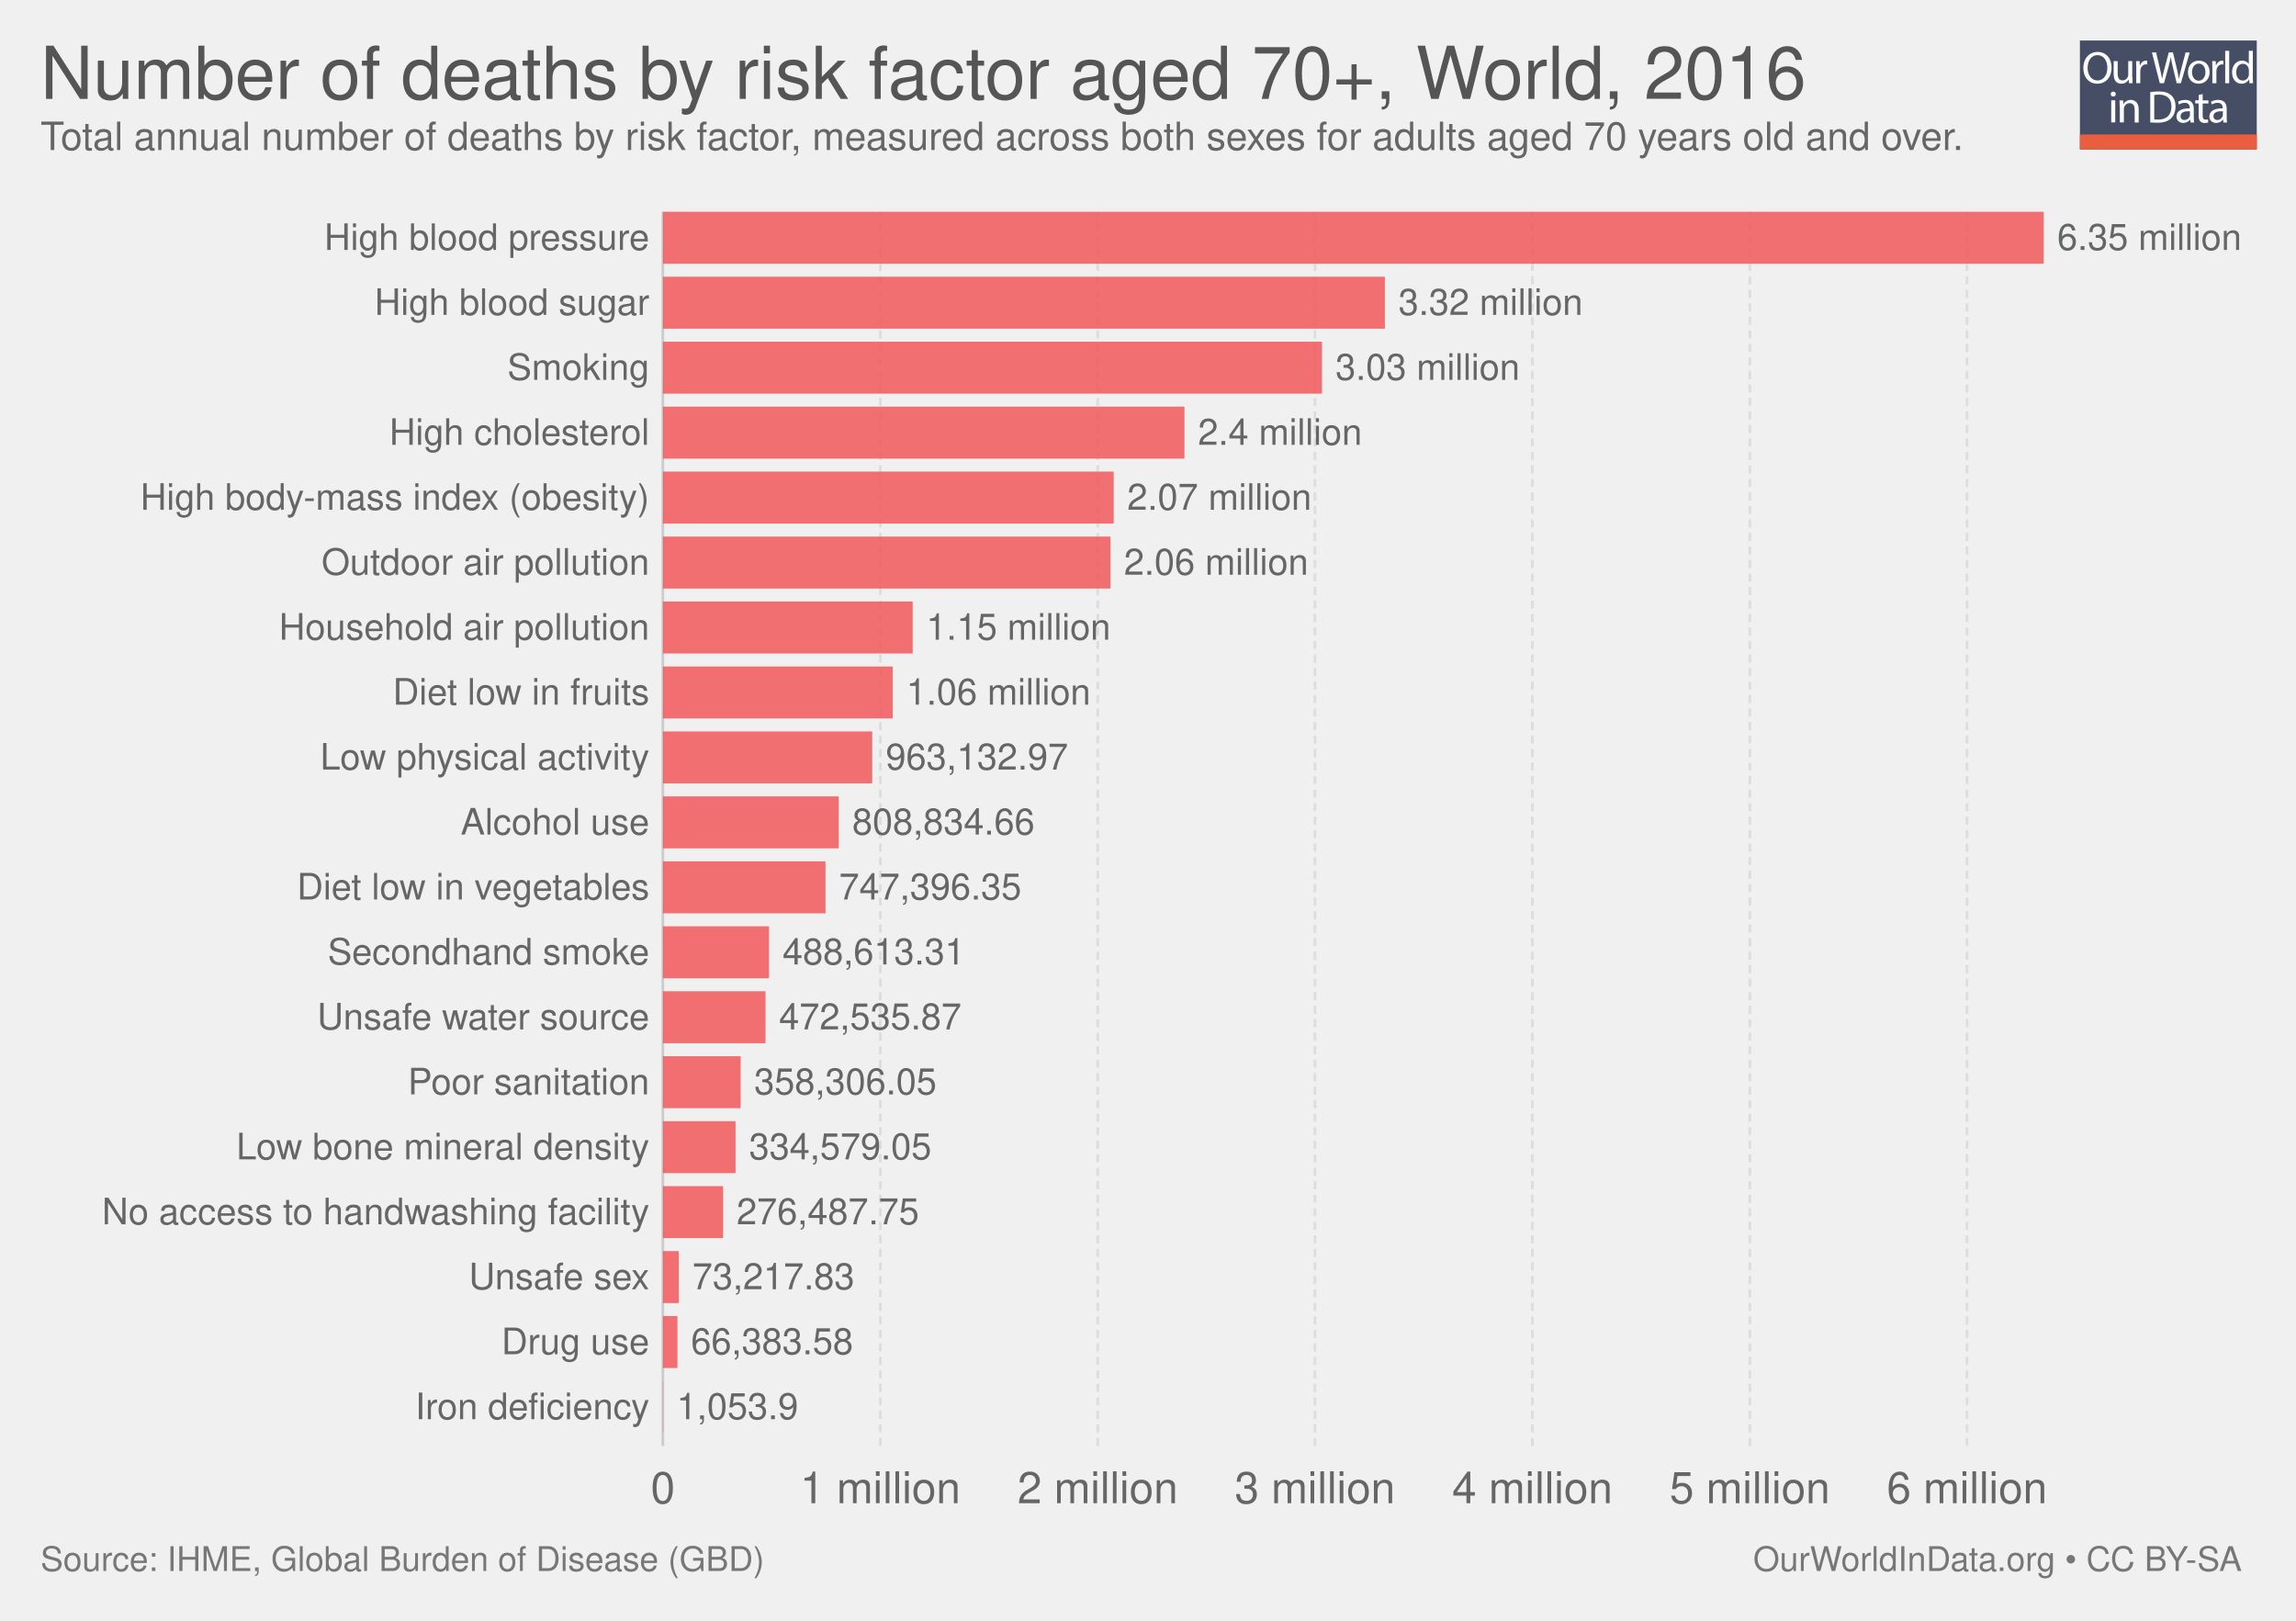
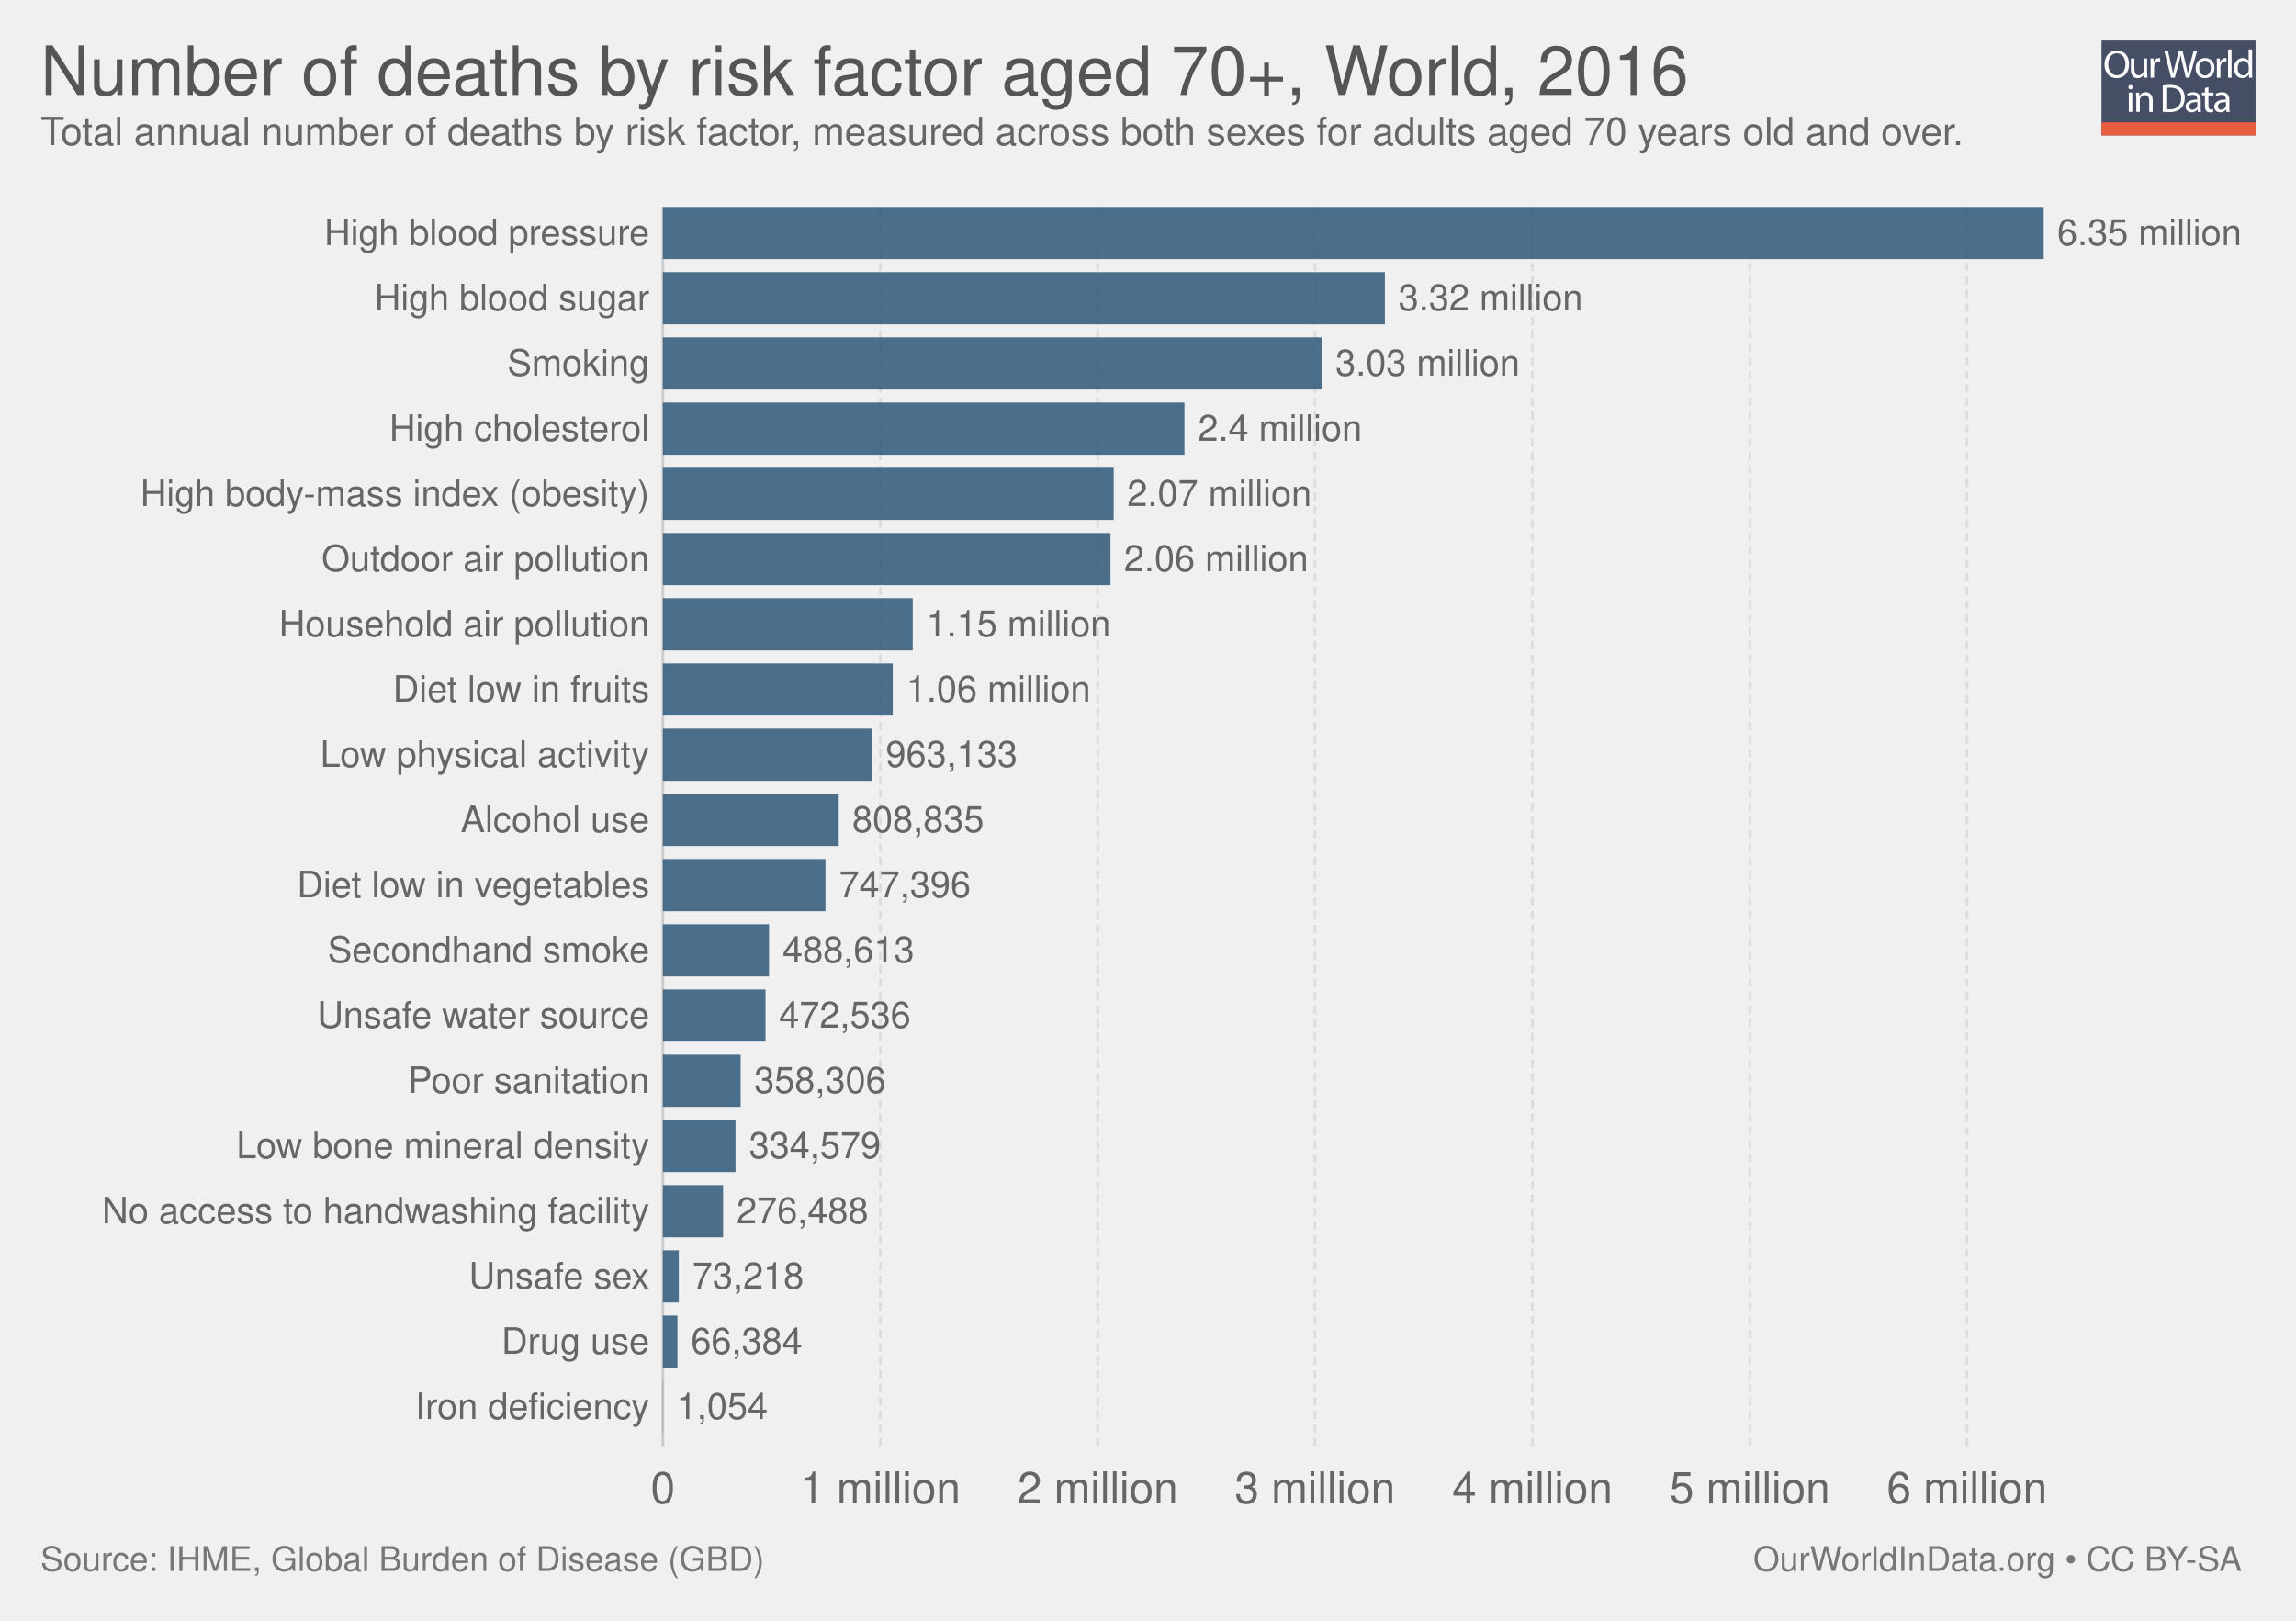
<svg xmlns="http://www.w3.org/2000/svg" xmlns:xlink="http://www.w3.org/1999/xlink" version="1.1" style="font-family: 'Helvetica Neue', Helvetica, Arial, sans-serif; font-size: 18px; background-color: white; text-rendering: optimizeLegibility; -webkit-font-smoothing: antialiased;" width="850" height="600">
  <g class="ChartTab">
    <g class="HeaderView">
-       <g opacity="0.8" transform="translate(770, 15) scale(0.31)">
+       <g opacity="0.8" transform="translate(778, 15) scale(0.27)">
        <a xlink:href="https://ourworldindata.org" target="_blank">
          <g>
            <rect x="0" y="0" fill="#1B2543" width="211.2" height="130.1" />
            <rect x="0" y="112.2" fill="#E63912" width="211.2" height="17.9" />
            <g>
              <rect x="1.2" y="12.3" fill="none" width="210.2" height="99.2" />
              <path fill="#FFFFFF" d="M37.8,32.2c0,12.7-7.7,19.4-17.1,19.4c-9.7,0-16.6-7.5-16.6-18.7c0-11.7,7.3-19.3,17.1-19.3 C31.3,13.7,37.8,21.3,37.8,32.2z M9.2,32.8c0,7.9,4.3,14.9,11.8,14.9c7.5,0,11.8-6.9,11.8-15.3c0-7.3-3.8-14.9-11.8-14.9 C13.1,17.5,9.2,24.8,9.2,32.8z" />
              <path fill="#FFFFFF" d="M62.7,43.8c0,2.7,0.1,5.1,0.2,7.2h-4.3l-0.3-4.3h-0.1c-1.3,2.1-4,4.9-8.8,4.9c-4.2,0-9.1-2.3-9.1-11.6 V24.6h4.8v14.6c0,5,1.5,8.4,5.9,8.4c3.2,0,5.5-2.2,6.3-4.4c0.3-0.7,0.4-1.6,0.4-2.5V24.6h4.8V43.8z" />
              <path fill="#FFFFFF" d="M67.3,32.8c0-3.1-0.1-5.8-0.2-8.2h4.2l0.2,5.2h0.2c1.2-3.5,4.1-5.8,7.3-5.8c0.5,0,0.9,0.1,1.4,0.2v4.5 c-0.5-0.1-1-0.2-1.6-0.2c-3.4,0-5.8,2.6-6.5,6.2c-0.1,0.7-0.2,1.4-0.2,2.2V51h-4.8V32.8z" />
              <path fill="#FFFFFF" d="M95.4,51l-9.4-36.8h5l4.4,18.6c1.1,4.6,2.1,9.2,2.7,12.7h0.1c0.6-3.7,1.8-8,3-12.8l4.9-18.5h5l4.5,18.7 c1,4.4,2,8.7,2.6,12.6h0.1c0.8-4,1.8-8.1,3-12.7l4.9-18.5h4.9L120.6,51h-5L111,31.9c-1.1-4.7-1.9-8.3-2.4-12h-0.1 c-0.7,3.7-1.5,7.3-2.8,12L100.4,51H95.4z" />
              <path fill="#FFFFFF" d="M154.9,37.6c0,9.8-6.8,14-13.2,14c-7.2,0-12.7-5.2-12.7-13.6c0-8.8,5.8-14,13.1-14 C149.8,24,154.9,29.5,154.9,37.6z M133.9,37.9c0,5.8,3.3,10.1,8,10.1c4.6,0,8-4.3,8-10.3c0-4.5-2.2-10.1-7.9-10.1 C136.3,27.6,133.9,32.8,133.9,37.9z" />
              <path fill="#FFFFFF" d="M158.2,32.8c0-3.1-0.1-5.8-0.2-8.2h4.2l0.2,5.2h0.2c1.2-3.5,4.1-5.8,7.3-5.8c0.5,0,0.9,0.1,1.4,0.2v4.5 c-0.5-0.1-1-0.2-1.6-0.2c-3.4,0-5.8,2.6-6.5,6.2c-0.1,0.7-0.2,1.4-0.2,2.2V51h-4.8V32.8z" />
              <path fill="#FFFFFF" d="M173.5,12.3h4.8V51h-4.8V12.3z" />
              <path fill="#FFFFFF" d="M206.5,12.3v31.9c0,2.3,0.1,5,0.2,6.8h-4.3l-0.2-4.6H202c-1.5,2.9-4.7,5.2-9,5.2 c-6.4,0-11.3-5.4-11.3-13.4c-0.1-8.8,5.4-14.2,11.9-14.2c4,0,6.8,1.9,8,4h0.1V12.3H206.5z M201.7,35.4c0-0.6-0.1-1.4-0.2-2 c-0.7-3.1-3.3-5.6-6.9-5.6c-5,0-7.9,4.4-7.9,10.2c0,5.3,2.6,9.8,7.8,9.8c3.2,0,6.2-2.1,7.1-5.7c0.2-0.7,0.2-1.3,0.2-2.1V35.4z" />
              <path fill="#FFFFFF" d="M42.8,64c0.1,1.6-1.1,2.9-3.1,2.9c-1.7,0-2.9-1.3-2.9-2.9c0-1.7,1.3-3,3-3C41.7,61,42.8,62.3,42.8,64z M37.4,97.8V71.4h4.8v26.4H37.4z" />
              <path fill="#FFFFFF" d="M47.5,78.6c0-2.7-0.1-5-0.2-7.1h4.3l0.3,4.4h0.1c1.3-2.5,4.4-5,8.8-5c3.7,0,9.4,2.2,9.4,11.2v15.8h-4.8 V82.6c0-4.3-1.6-7.8-6.1-7.8c-3.2,0-5.6,2.2-6.5,4.9c-0.2,0.6-0.3,1.4-0.3,2.2v15.9h-4.8V78.6z" />
              <path fill="#FFFFFF" d="M84,61.6c2.9-0.4,6.3-0.8,10.1-0.8c6.8,0,11.7,1.6,14.9,4.6c3.3,3,5.2,7.3,5.2,13.2c0,6-1.9,10.9-5.3,14.3 c-3.4,3.4-9.1,5.3-16.3,5.3c-3.4,0-6.2-0.2-8.6-0.4V61.6z M88.8,94.1c1.2,0.2,3,0.3,4.8,0.3c10.2,0,15.7-5.7,15.7-15.6 c0.1-8.7-4.9-14.2-14.9-14.2c-2.5,0-4.3,0.2-5.6,0.5V94.1z" />
              <path fill="#FFFFFF" d="M132.1,97.8l-0.4-3.3h-0.2c-1.5,2.1-4.3,3.9-8.1,3.9c-5.4,0-8.1-3.8-8.1-7.6c0-6.4,5.7-9.9,15.9-9.8v-0.5 c0-2.2-0.6-6.1-6-6.1c-2.5,0-5,0.8-6.9,2l-1.1-3.2c2.2-1.4,5.4-2.3,8.7-2.3c8.1,0,10.1,5.5,10.1,10.8v9.9c0,2.3,0.1,4.5,0.4,6.3 H132.1z M131.4,84.4c-5.3-0.1-11.2,0.8-11.2,5.9c0,3.1,2.1,4.6,4.5,4.6c3.4,0,5.6-2.2,6.4-4.4c0.2-0.5,0.3-1,0.3-1.5V84.4z" />
              <path fill="#FFFFFF" d="M146.6,63.9v7.6h6.9v3.7h-6.9v14.2c0,3.3,0.9,5.1,3.6,5.1c1.3,0,2.2-0.2,2.8-0.3l0.2,3.6 c-0.9,0.4-2.4,0.7-4.3,0.7c-2.2,0-4-0.7-5.2-2c-1.4-1.4-1.9-3.8-1.9-6.9V75.1h-4.1v-3.7h4.1v-6.3L146.6,63.9z" />
              <path fill="#FFFFFF" d="M171.4,97.8l-0.4-3.3h-0.2c-1.5,2.1-4.3,3.9-8.1,3.9c-5.4,0-8.1-3.8-8.1-7.6c0-6.4,5.7-9.9,15.9-9.8v-0.5 c0-2.2-0.6-6.1-6-6.1c-2.5,0-5,0.8-6.9,2l-1.1-3.2c2.2-1.4,5.4-2.3,8.7-2.3c8.1,0,10.1,5.5,10.1,10.8v9.9c0,2.3,0.1,4.5,0.4,6.3 H171.4z M170.7,84.4c-5.3-0.1-11.2,0.8-11.2,5.9c0,3.1,2.1,4.6,4.5,4.6c3.4,0,5.6-2.2,6.4-4.4c0.2-0.5,0.3-1,0.3-1.5V84.4z" />
            </g>
          </g>
        </a>
      </g>
      <a href="https://ourworldindata.org/grapher/deaths-by-risk-factor-over-70" target="_blank">
-         <text font-size="27.00" x="15.0" y="36.6" fill="#555">
-           <tspan x="15" y="36.6">Number of deaths by risk factor aged 70+, World, 2016</tspan>
+         <text font-size="25.20" x="15.0" y="35.2" fill="#555">
+           <tspan x="15" y="35.16">Number of deaths by risk factor aged 70+, World, 2016</tspan>
        </text>
      </a>
-       <text font-size="14.40" x="15.0" y="55.5" fill="#666">
-         <tspan x="15" y="55.52">Total annual number of deaths by risk factor, measured across both sexes for adults aged 70 years old and over.</tspan>
+       <text font-size="14.40" x="15.0" y="53.7" fill="#666">
+         <tspan x="15" y="53.72">Total annual number of deaths by risk factor, measured across both sexes for adults aged 70 years old and over.</tspan>
      </text>
    </g>
    <g class="DiscreteBarChart">
-       <rect x="15" y="78.4" width="810" height="478.1" opacity="0" fill="rgba(255,255,255,0)" />
+       <rect x="15" y="76.6" width="810" height="479.9" opacity="0" fill="rgba(255,255,255,0)" />
      <g class="HorizontalAxis">
        <text x="245.4" y="556.5" fill="#666" text-anchor="middle" font-size="16.2">0</text>
        <text x="325.9" y="556.5" fill="#666" text-anchor="middle" font-size="16.2">1 million</text>
        <text x="406.4" y="556.5" fill="#666" text-anchor="middle" font-size="16.2">2 million</text>
        <text x="486.8" y="556.5" fill="#666" text-anchor="middle" font-size="16.2">3 million</text>
        <text x="567.3" y="556.5" fill="#666" text-anchor="middle" font-size="16.2">4 million</text>
        <text x="647.8" y="556.5" fill="#666" text-anchor="middle" font-size="16.2">5 million</text>
        <text x="728.2" y="556.5" fill="#666" text-anchor="middle" font-size="16.2">6 million</text>
      </g>
      <g class="AxisGridLines">
-         <line x1="245.4" y1="535.30" x2="245.4" y2="78.40" stroke="#ccc" />
-         <line x1="325.9" y1="535.30" x2="325.9" y2="78.40" stroke="#ddd" stroke-dasharray="3,2" />
-         <line x1="406.4" y1="535.30" x2="406.4" y2="78.40" stroke="#ddd" stroke-dasharray="3,2" />
-         <line x1="486.8" y1="535.30" x2="486.8" y2="78.40" stroke="#ddd" stroke-dasharray="3,2" />
-         <line x1="567.3" y1="535.30" x2="567.3" y2="78.40" stroke="#ddd" stroke-dasharray="3,2" />
-         <line x1="647.8" y1="535.30" x2="647.8" y2="78.40" stroke="#ddd" stroke-dasharray="3,2" />
-         <line x1="728.2" y1="535.30" x2="728.2" y2="78.40" stroke="#ddd" stroke-dasharray="3,2" />
+         <line x1="245.4" y1="535.30" x2="245.4" y2="76.60" stroke="#ccc" />
+         <line x1="325.9" y1="535.30" x2="325.9" y2="76.60" stroke="#ddd" stroke-dasharray="3,2" />
+         <line x1="406.4" y1="535.30" x2="406.4" y2="76.60" stroke="#ddd" stroke-dasharray="3,2" />
+         <line x1="486.8" y1="535.30" x2="486.8" y2="76.60" stroke="#ddd" stroke-dasharray="3,2" />
+         <line x1="567.3" y1="535.30" x2="567.3" y2="76.60" stroke="#ddd" stroke-dasharray="3,2" />
+         <line x1="647.8" y1="535.30" x2="647.8" y2="76.60" stroke="#ddd" stroke-dasharray="3,2" />
+         <line x1="728.2" y1="535.30" x2="728.2" y2="76.60" stroke="#ddd" stroke-dasharray="3,2" />
      </g>
      <g class="bar">
-         <text x="240.418" y="88.019" fill="#666" dominant-baseline="middle" text-anchor="end" font-size="13.5">High blood pressure</text>
-         <rect x="245.4" y="78.4" width="511.2" height="19.238" fill="#F2585B" opacity="0.85" />
-         <text x="761.6" y="88.019" fill="#666" dominant-baseline="middle" text-anchor="start" font-size="13.5">6.35 million</text>
+         <text x="240.418" y="86.257" fill="#666" dominant-baseline="middle" text-anchor="end" font-size="13.5">High blood pressure</text>
+         <rect x="245.4" y="76.6" width="511.2" height="19.314" fill="#2E5778" opacity="0.85" />
+         <text x="761.6" y="86.257" fill="#666" dominant-baseline="middle" text-anchor="start" font-size="13.5">6.35 million</text>
      </g>
      <g class="bar">
-         <text x="240.418" y="112.066" fill="#666" dominant-baseline="middle" text-anchor="end" font-size="13.5">High blood sugar</text>
-         <rect x="245.4" y="102.447" width="267.3" height="19.238" fill="#F2585B" opacity="0.85" />
-         <text x="517.7" y="112.066" fill="#666" dominant-baseline="middle" text-anchor="start" font-size="13.5">3.32 million</text>
+         <text x="240.418" y="110.399" fill="#666" dominant-baseline="middle" text-anchor="end" font-size="13.5">High blood sugar</text>
+         <rect x="245.4" y="100.742" width="267.3" height="19.314" fill="#2E5778" opacity="0.85" />
+         <text x="517.7" y="110.399" fill="#666" dominant-baseline="middle" text-anchor="start" font-size="13.5">3.32 million</text>
      </g>
      <g class="bar">
-         <text x="240.418" y="136.114" fill="#666" dominant-baseline="middle" text-anchor="end" font-size="13.5">Smoking</text>
-         <rect x="245.4" y="126.495" width="244" height="19.238" fill="#F2585B" opacity="0.85" />
-         <text x="494.4" y="136.114" fill="#666" dominant-baseline="middle" text-anchor="start" font-size="13.5">3.03 million</text>
+         <text x="240.418" y="134.541" fill="#666" dominant-baseline="middle" text-anchor="end" font-size="13.5">Smoking</text>
+         <rect x="245.4" y="124.884" width="244" height="19.314" fill="#2E5778" opacity="0.85" />
+         <text x="494.4" y="134.541" fill="#666" dominant-baseline="middle" text-anchor="start" font-size="13.5">3.03 million</text>
      </g>
      <g class="bar">
-         <text x="240.418" y="160.161" fill="#666" dominant-baseline="middle" text-anchor="end" font-size="13.5">High cholesterol</text>
-         <rect x="245.4" y="150.542" width="193.1" height="19.238" fill="#F2585B" opacity="0.85" />
-         <text x="443.5" y="160.161" fill="#666" dominant-baseline="middle" text-anchor="start" font-size="13.5">2.4 million</text>
+         <text x="240.418" y="158.683" fill="#666" dominant-baseline="middle" text-anchor="end" font-size="13.5">High cholesterol</text>
+         <rect x="245.4" y="149.026" width="193.1" height="19.314" fill="#2E5778" opacity="0.85" />
+         <text x="443.5" y="158.683" fill="#666" dominant-baseline="middle" text-anchor="start" font-size="13.5">2.4 million</text>
      </g>
      <g class="bar">
-         <text x="240.418" y="184.208" fill="#666" dominant-baseline="middle" text-anchor="end" font-size="13.5">High body-mass index (obesity)</text>
-         <rect x="245.4" y="174.589" width="166.9" height="19.238" fill="#F2585B" opacity="0.85" />
-         <text x="417.3" y="184.208" fill="#666" dominant-baseline="middle" text-anchor="start" font-size="13.5">2.07 million</text>
+         <text x="240.418" y="182.825" fill="#666" dominant-baseline="middle" text-anchor="end" font-size="13.5">High body-mass index (obesity)</text>
+         <rect x="245.4" y="173.168" width="166.9" height="19.314" fill="#2E5778" opacity="0.85" />
+         <text x="417.3" y="182.825" fill="#666" dominant-baseline="middle" text-anchor="start" font-size="13.5">2.07 million</text>
      </g>
      <g class="bar">
-         <text x="240.418" y="208.256" fill="#666" dominant-baseline="middle" text-anchor="end" font-size="13.5">Outdoor air pollution</text>
-         <rect x="245.4" y="198.637" width="165.7" height="19.238" fill="#F2585B" opacity="0.85" />
-         <text x="416.1" y="208.256" fill="#666" dominant-baseline="middle" text-anchor="start" font-size="13.5">2.06 million</text>
+         <text x="240.418" y="206.967" fill="#666" dominant-baseline="middle" text-anchor="end" font-size="13.5">Outdoor air pollution</text>
+         <rect x="245.4" y="197.311" width="165.7" height="19.314" fill="#2E5778" opacity="0.85" />
+         <text x="416.1" y="206.967" fill="#666" dominant-baseline="middle" text-anchor="start" font-size="13.5">2.06 million</text>
      </g>
      <g class="bar">
-         <text x="240.418" y="232.303" fill="#666" dominant-baseline="middle" text-anchor="end" font-size="13.5">Household air pollution</text>
-         <rect x="245.4" y="222.684" width="92.5" height="19.238" fill="#F2585B" opacity="0.85" />
-         <text x="342.9" y="232.303" fill="#666" dominant-baseline="middle" text-anchor="start" font-size="13.5">1.15 million</text>
+         <text x="240.418" y="231.109" fill="#666" dominant-baseline="middle" text-anchor="end" font-size="13.5">Household air pollution</text>
+         <rect x="245.4" y="221.453" width="92.5" height="19.314" fill="#2E5778" opacity="0.85" />
+         <text x="342.9" y="231.109" fill="#666" dominant-baseline="middle" text-anchor="start" font-size="13.5">1.15 million</text>
      </g>
      <g class="bar">
-         <text x="240.418" y="256.351" fill="#666" dominant-baseline="middle" text-anchor="end" font-size="13.5">Diet low in fruits</text>
-         <rect x="245.4" y="246.732" width="85.1" height="19.238" fill="#F2585B" opacity="0.85" />
-         <text x="335.5" y="256.351" fill="#666" dominant-baseline="middle" text-anchor="start" font-size="13.5">1.06 million</text>
+         <text x="240.418" y="255.252" fill="#666" dominant-baseline="middle" text-anchor="end" font-size="13.5">Diet low in fruits</text>
+         <rect x="245.4" y="245.595" width="85.1" height="19.314" fill="#2E5778" opacity="0.85" />
+         <text x="335.5" y="255.252" fill="#666" dominant-baseline="middle" text-anchor="start" font-size="13.5">1.06 million</text>
      </g>
      <g class="bar">
-         <text x="240.418" y="280.398" fill="#666" dominant-baseline="middle" text-anchor="end" font-size="13.5">Low physical activity</text>
-         <rect x="245.4" y="270.779" width="77.5" height="19.238" fill="#F2585B" opacity="0.85" />
-         <text x="327.9" y="280.398" fill="#666" dominant-baseline="middle" text-anchor="start" font-size="13.5">963,132.97</text>
+         <text x="240.418" y="279.394" fill="#666" dominant-baseline="middle" text-anchor="end" font-size="13.5">Low physical activity</text>
+         <rect x="245.4" y="269.737" width="77.5" height="19.314" fill="#2E5778" opacity="0.85" />
+         <text x="327.9" y="279.394" fill="#666" dominant-baseline="middle" text-anchor="start" font-size="13.5">963,133</text>
      </g>
      <g class="bar">
-         <text x="240.418" y="304.445" fill="#666" dominant-baseline="middle" text-anchor="end" font-size="13.5">Alcohol use</text>
-         <rect x="245.4" y="294.826" width="65.1" height="19.238" fill="#F2585B" opacity="0.85" />
-         <text x="315.5" y="304.445" fill="#666" dominant-baseline="middle" text-anchor="start" font-size="13.5">808,834.66</text>
+         <text x="240.418" y="303.536" fill="#666" dominant-baseline="middle" text-anchor="end" font-size="13.5">Alcohol use</text>
+         <rect x="245.4" y="293.879" width="65.1" height="19.314" fill="#2E5778" opacity="0.85" />
+         <text x="315.5" y="303.536" fill="#666" dominant-baseline="middle" text-anchor="start" font-size="13.5">808,835</text>
      </g>
      <g class="bar">
-         <text x="240.418" y="328.493" fill="#666" dominant-baseline="middle" text-anchor="end" font-size="13.5">Diet low in vegetables</text>
-         <rect x="245.4" y="318.874" width="60.2" height="19.238" fill="#F2585B" opacity="0.85" />
-         <text x="310.6" y="328.493" fill="#666" dominant-baseline="middle" text-anchor="start" font-size="13.5">747,396.35</text>
+         <text x="240.418" y="327.678" fill="#666" dominant-baseline="middle" text-anchor="end" font-size="13.5">Diet low in vegetables</text>
+         <rect x="245.4" y="318.021" width="60.2" height="19.314" fill="#2E5778" opacity="0.85" />
+         <text x="310.6" y="327.678" fill="#666" dominant-baseline="middle" text-anchor="start" font-size="13.5">747,396</text>
      </g>
      <g class="bar">
-         <text x="240.418" y="352.54" fill="#666" dominant-baseline="middle" text-anchor="end" font-size="13.5">Secondhand smoke</text>
-         <rect x="245.4" y="342.921" width="39.3" height="19.238" fill="#F2585B" opacity="0.85" />
-         <text x="289.7" y="352.54" fill="#666" dominant-baseline="middle" text-anchor="start" font-size="13.5">488,613.31</text>
+         <text x="240.418" y="351.82" fill="#666" dominant-baseline="middle" text-anchor="end" font-size="13.5">Secondhand smoke</text>
+         <rect x="245.4" y="342.163" width="39.3" height="19.314" fill="#2E5778" opacity="0.85" />
+         <text x="289.7" y="351.82" fill="#666" dominant-baseline="middle" text-anchor="start" font-size="13.5">488,613</text>
      </g>
      <g class="bar">
-         <text x="240.418" y="376.587" fill="#666" dominant-baseline="middle" text-anchor="end" font-size="13.5">Unsafe water source</text>
-         <rect x="245.4" y="366.968" width="38" height="19.238" fill="#F2585B" opacity="0.85" />
-         <text x="288.4" y="376.587" fill="#666" dominant-baseline="middle" text-anchor="start" font-size="13.5">472,535.87</text>
+         <text x="240.418" y="375.962" fill="#666" dominant-baseline="middle" text-anchor="end" font-size="13.5">Unsafe water source</text>
+         <rect x="245.4" y="366.305" width="38" height="19.314" fill="#2E5778" opacity="0.85" />
+         <text x="288.4" y="375.962" fill="#666" dominant-baseline="middle" text-anchor="start" font-size="13.5">472,536</text>
      </g>
      <g class="bar">
-         <text x="240.418" y="400.635" fill="#666" dominant-baseline="middle" text-anchor="end" font-size="13.5">Poor sanitation</text>
-         <rect x="245.4" y="391.016" width="28.8" height="19.238" fill="#F2585B" opacity="0.85" />
-         <text x="279.2" y="400.635" fill="#666" dominant-baseline="middle" text-anchor="start" font-size="13.5">358,306.05</text>
+         <text x="240.418" y="400.104" fill="#666" dominant-baseline="middle" text-anchor="end" font-size="13.5">Poor sanitation</text>
+         <rect x="245.4" y="390.447" width="28.8" height="19.314" fill="#2E5778" opacity="0.85" />
+         <text x="279.2" y="400.104" fill="#666" dominant-baseline="middle" text-anchor="start" font-size="13.5">358,306</text>
      </g>
      <g class="bar">
-         <text x="240.418" y="424.682" fill="#666" dominant-baseline="middle" text-anchor="end" font-size="13.5">Low bone mineral density</text>
-         <rect x="245.4" y="415.063" width="26.9" height="19.238" fill="#F2585B" opacity="0.85" />
-         <text x="277.3" y="424.682" fill="#666" dominant-baseline="middle" text-anchor="start" font-size="13.5">334,579.05</text>
+         <text x="240.418" y="424.246" fill="#666" dominant-baseline="middle" text-anchor="end" font-size="13.5">Low bone mineral density</text>
+         <rect x="245.4" y="414.589" width="26.9" height="19.314" fill="#2E5778" opacity="0.85" />
+         <text x="277.3" y="424.246" fill="#666" dominant-baseline="middle" text-anchor="start" font-size="13.5">334,579</text>
      </g>
      <g class="bar">
-         <text x="240.418" y="448.729" fill="#666" dominant-baseline="middle" text-anchor="end" font-size="13.5">No access to handwashing facility</text>
-         <rect x="245.4" y="439.111" width="22.3" height="19.238" fill="#F2585B" opacity="0.85" />
-         <text x="272.7" y="448.729" fill="#666" dominant-baseline="middle" text-anchor="start" font-size="13.5">276,487.75</text>
+         <text x="240.418" y="448.388" fill="#666" dominant-baseline="middle" text-anchor="end" font-size="13.5">No access to handwashing facility</text>
+         <rect x="245.4" y="438.732" width="22.3" height="19.314" fill="#2E5778" opacity="0.85" />
+         <text x="272.7" y="448.388" fill="#666" dominant-baseline="middle" text-anchor="start" font-size="13.5">276,488</text>
      </g>
      <g class="bar">
-         <text x="240.418" y="472.777" fill="#666" dominant-baseline="middle" text-anchor="end" font-size="13.5">Unsafe sex</text>
-         <rect x="245.4" y="463.158" width="5.9" height="19.238" fill="#F2585B" opacity="0.85" />
-         <text x="256.3" y="472.777" fill="#666" dominant-baseline="middle" text-anchor="start" font-size="13.5">73,217.83</text>
+         <text x="240.418" y="472.531" fill="#666" dominant-baseline="middle" text-anchor="end" font-size="13.5">Unsafe sex</text>
+         <rect x="245.4" y="462.874" width="5.9" height="19.314" fill="#2E5778" opacity="0.85" />
+         <text x="256.3" y="472.531" fill="#666" dominant-baseline="middle" text-anchor="start" font-size="13.5">73,218</text>
      </g>
      <g class="bar">
-         <text x="240.418" y="496.824" fill="#666" dominant-baseline="middle" text-anchor="end" font-size="13.5">Drug use</text>
-         <rect x="245.4" y="487.205" width="5.4" height="19.238" fill="#F2585B" opacity="0.85" />
-         <text x="255.8" y="496.824" fill="#666" dominant-baseline="middle" text-anchor="start" font-size="13.5">66,383.58</text>
+         <text x="240.418" y="496.673" fill="#666" dominant-baseline="middle" text-anchor="end" font-size="13.5">Drug use</text>
+         <rect x="245.4" y="487.016" width="5.4" height="19.314" fill="#2E5778" opacity="0.85" />
+         <text x="255.8" y="496.673" fill="#666" dominant-baseline="middle" text-anchor="start" font-size="13.5">66,384</text>
      </g>
      <g class="bar">
-         <text x="240.418" y="520.872" fill="#666" dominant-baseline="middle" text-anchor="end" font-size="13.5">Iron deficiency</text>
-         <rect x="245.4" y="511.253" width="0.1" height="19.238" fill="#F2585B" opacity="0.85" />
-         <text x="250.5" y="520.872" fill="#666" dominant-baseline="middle" text-anchor="start" font-size="13.5">1,053.9</text>
+         <text x="240.418" y="520.815" fill="#666" dominant-baseline="middle" text-anchor="end" font-size="13.5">Iron deficiency</text>
+         <rect x="245.4" y="511.158" width="0.1" height="19.314" fill="#2E5778" opacity="0.85" />
+         <text x="250.5" y="520.815" fill="#666" dominant-baseline="middle" text-anchor="start" font-size="13.5">1,054</text>
      </g>
    </g>
    <g style="fill: #777;" class="SourcesFooter">
      <g style="fill: #777;" class="clickable">
        <text font-size="12.60" x="15.0" y="581.6">
          <tspan x="15" y="581.58">Source: IHME, Global Burden of Disease (GBD)</tspan>
        </text>
      </g>
      <text font-size="12.60" x="649.0" y="581.6">
        <tspan x="649.024" y="581.58">
          <a target="_blank" style="fill: #777;" href="https://ourworldindata.org">OurWorldInData.org</a> • <a style="fill: #777;" href="http://creativecommons.org/licenses/by-sa/4.0/deed.en_US" target="_blank">CC BY-SA</a>
        </tspan>
      </text>
    </g>
  </g>
</svg>
